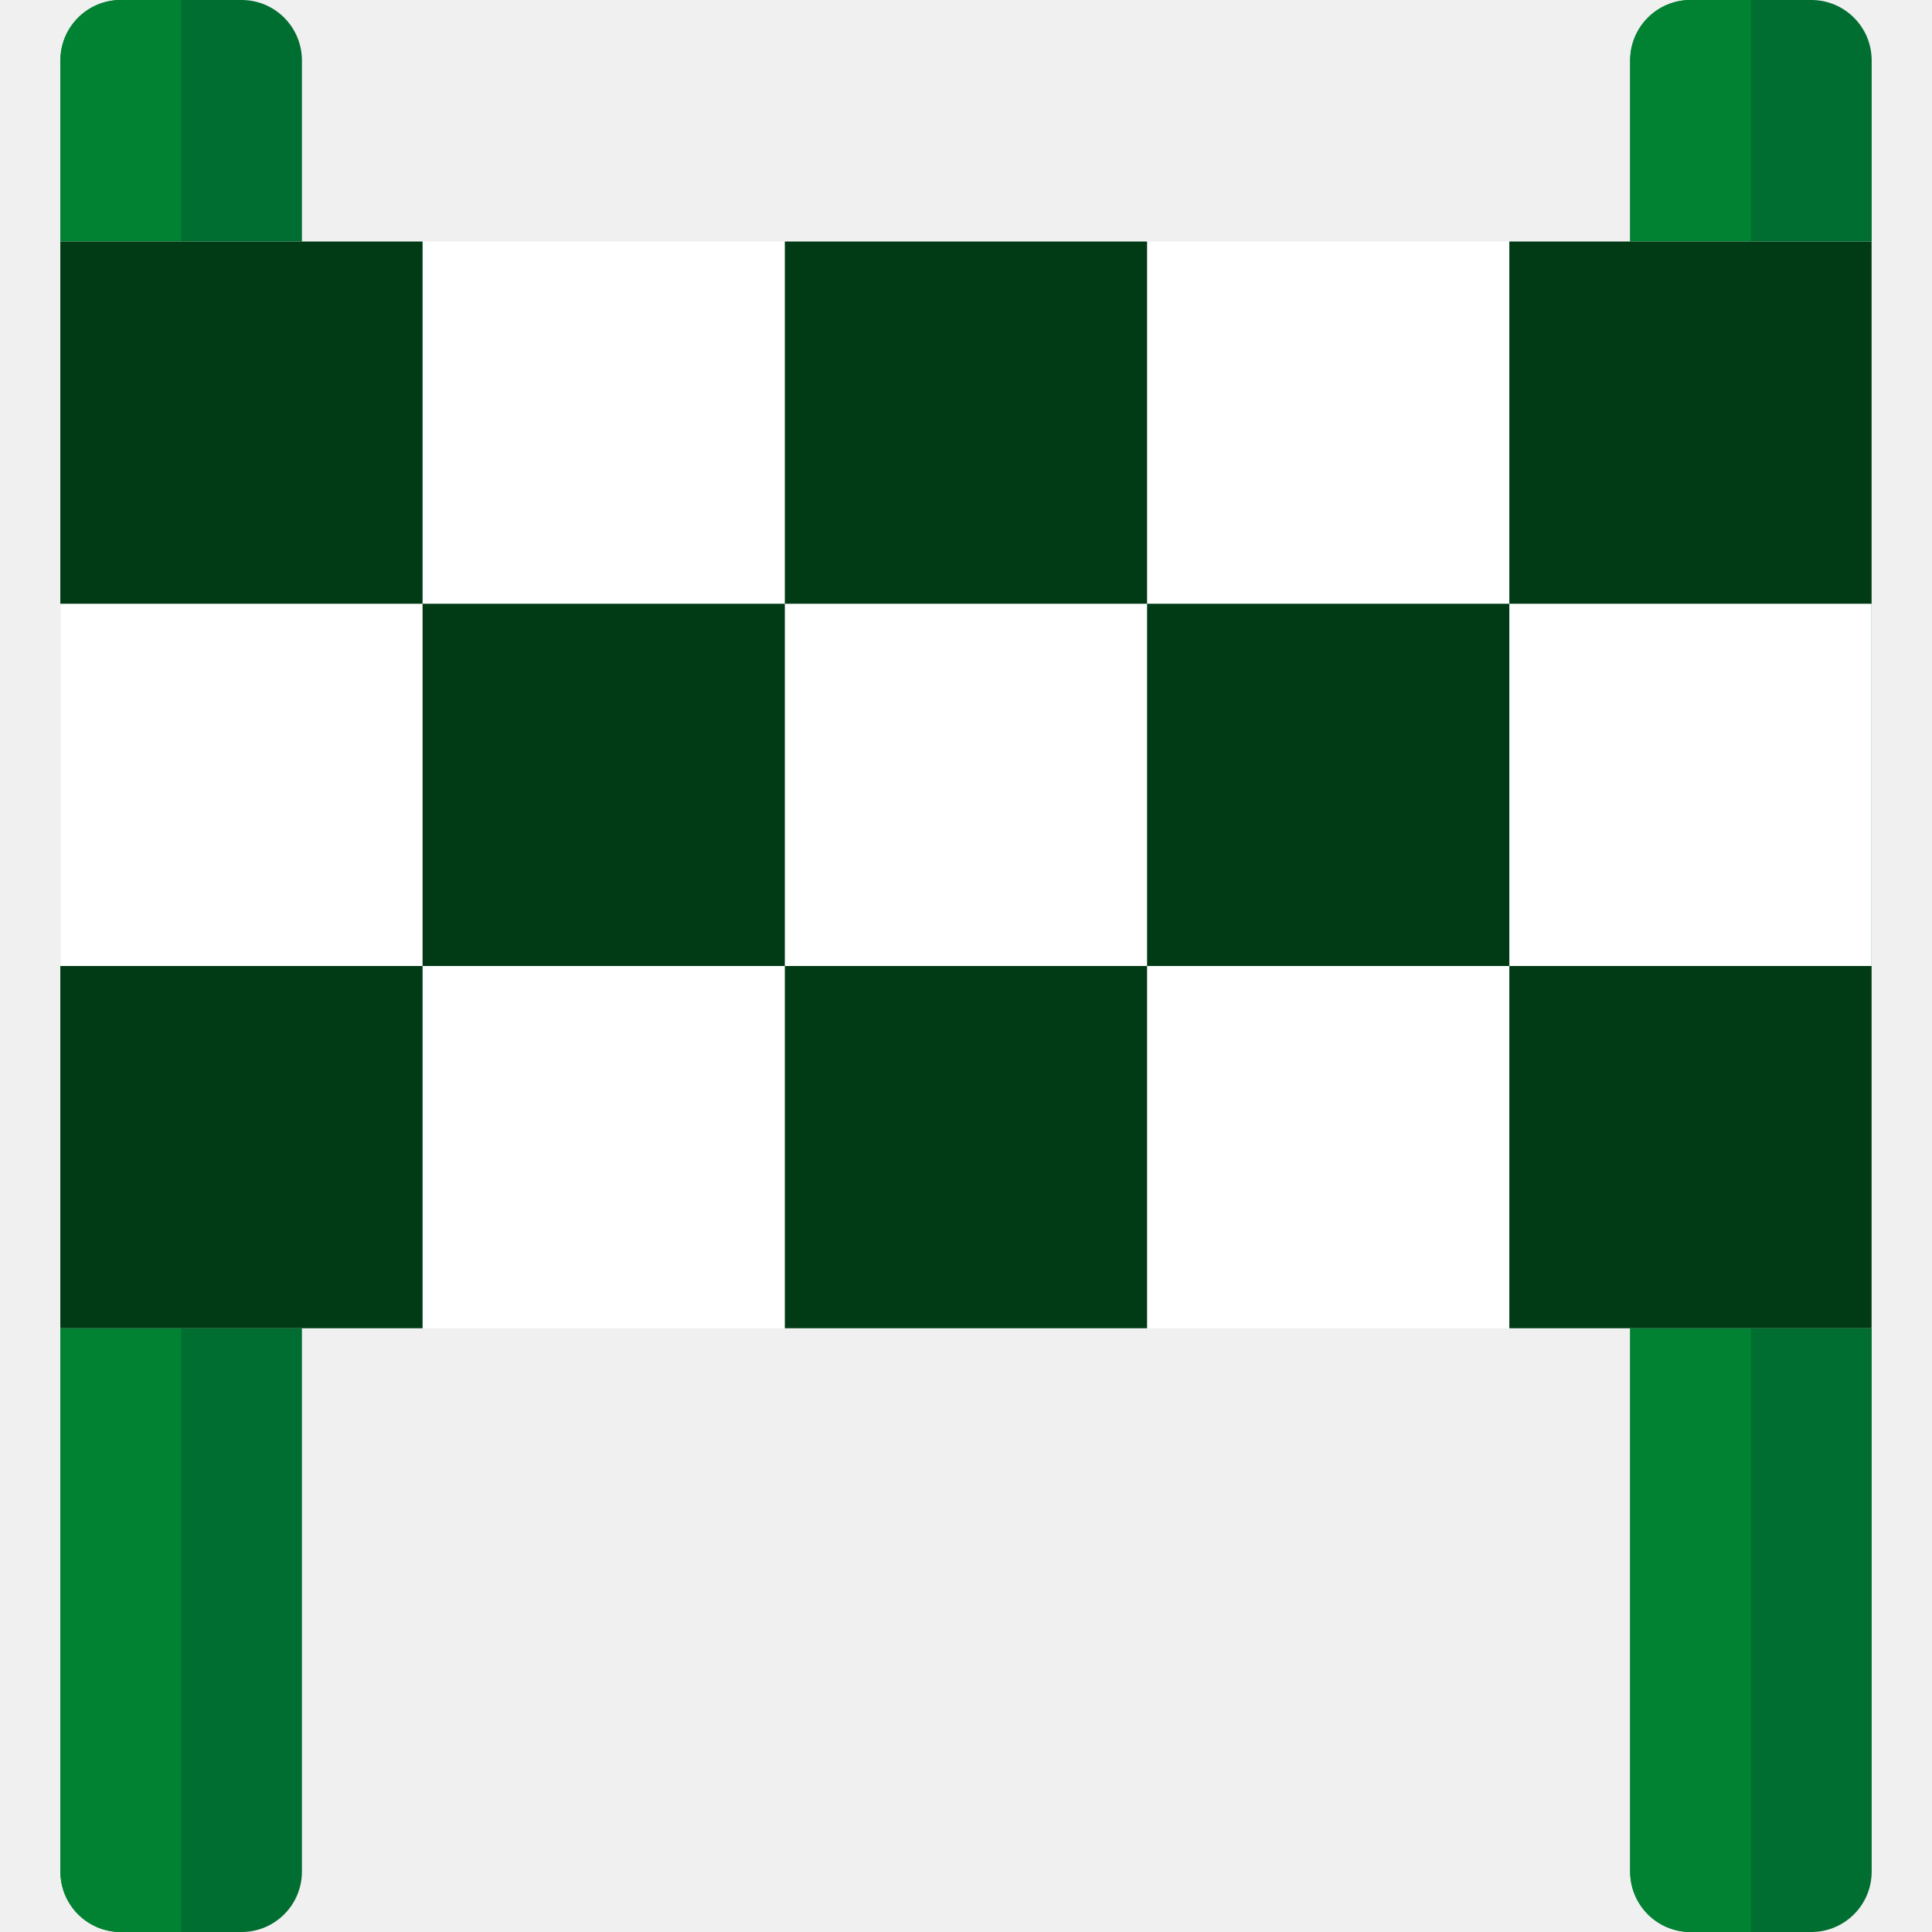
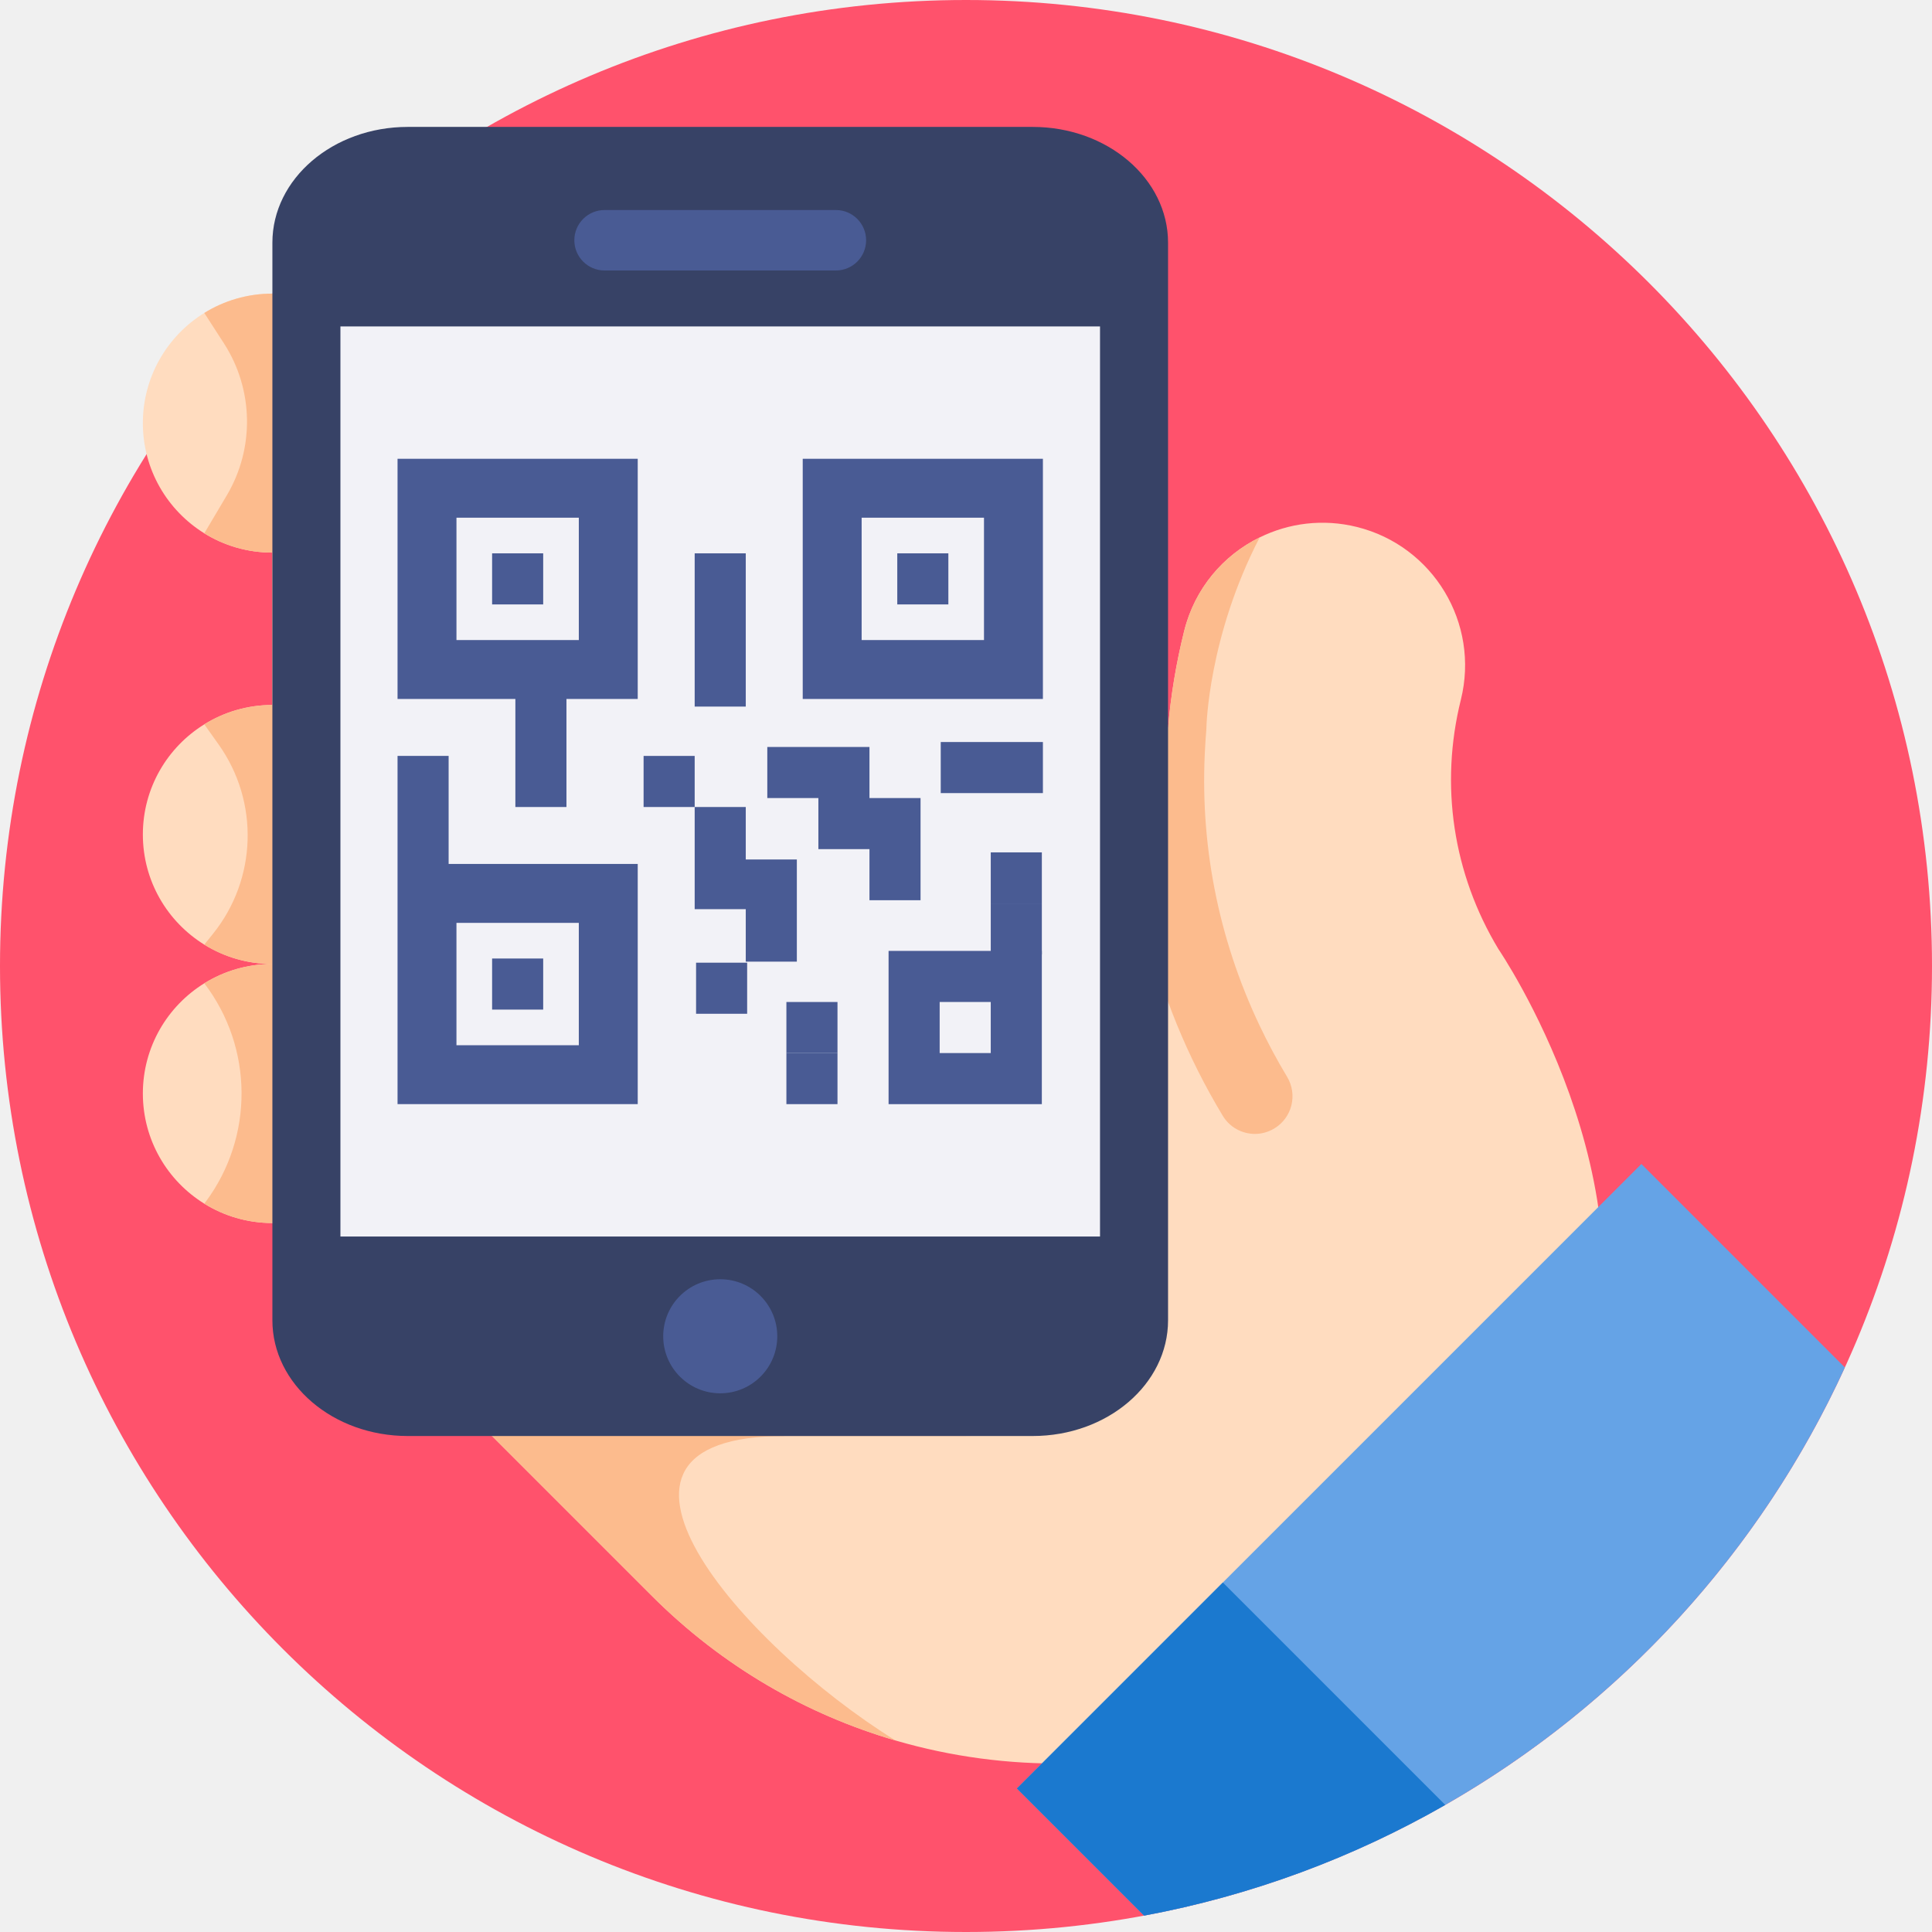
- <svg xmlns="http://www.w3.org/2000/svg" version="1.1" id="Layer_1" x="0px" y="0px" viewBox="0 0 481.882 481.882" style="enable-background:new 0 0 481.882 481.882;" xml:space="preserve">
-   <path style="fill:#006E31;" d="M75.305,15.059C75.305,6.746,68.559,0,60.247,0H30.129C21.816,0,15.07,6.746,15.07,15.059v451.765  c0,8.312,6.746,15.059,15.059,15.059h30.118c8.312,0,15.059-6.746,15.059-15.059V15.059z" />
-   <path style="fill:#008232;" d="M45.188,0H30.129C21.816,0,15.07,6.746,15.07,15.059v451.765c0,8.312,6.746,15.059,15.059,15.059  h15.059V0z" />
-   <path style="fill:#006E31;" d="M466.835,15.059C466.835,6.746,460.088,0,451.776,0h-30.118C413.346,0,406.6,6.746,406.6,15.059  v451.765c0,8.312,6.746,15.059,15.059,15.059h30.118c8.312,0,15.059-6.746,15.059-15.059V15.059z" />
-   <path style="fill:#008232;" d="M436.717,0h-15.059C413.346,0,406.6,6.746,406.6,15.059v451.765c0,8.312,6.746,15.059,15.059,15.059  h15.059V0z" />
-   <rect x="15.048" y="60.235" style="fill:#FFFFFF;" width="451.765" height="271.059" />
+ <svg xmlns="http://www.w3.org/2000/svg" version="1.1" id="Capa_1" x="0px" y="0px" viewBox="0 0 512 512" style="enable-background:new 0 0 512 512;" xml:space="preserve">
+   <circle style="fill:#FF526C;" cx="256" cy="256" r="256" />
+   <path style="fill:#FFDCBF;" d="M419.352,371.063c-4.263,11.776-10.156,22.956-17.408,33.301  c-38.201,54.502-105.388,74.198-164.624,56.884c-23.552-6.875-45.861-19.613-64.575-38.327l-56.55-56.55l-6.28-6.029l-37.731-36.227  c-6.625,0-12.8-1.881-18.045-5.13c-9.77-6.04-16.28-16.865-16.28-29.194c0-12.34,6.51-23.165,16.28-29.205  c5.245-3.239,11.421-5.12,18.045-5.12c-6.625,0-12.8-1.881-18.045-5.13c-9.77-6.04-16.28-16.854-16.28-29.184  c0-12.34,6.51-23.155,16.28-29.194c5.245-3.25,11.421-5.13,18.045-5.13v-40.385c-6.625,0-12.8-1.86-18.045-5.11  c-9.77-6.05-16.28-16.865-16.28-29.194c0-12.34,6.51-23.165,16.28-29.205c5.245-3.239,11.421-5.12,18.045-5.12l219.314,106.339  l8.495,4.106l9.561,4.639c0.721-8.589,2.142-17.168,4.263-25.684c2.8-11.254,10.355-20.072,20.02-24.795  c7.701-3.803,16.75-5.005,25.746-2.769c20.25,5.026,32.59,25.527,27.564,45.767c-5.632,22.643-2.1,46.132,9.958,66.111  C397.106,251.527,439.874,314.116,419.352,371.063z" />
  <g>
-     <rect x="15.048" y="60.235" style="fill:#003B15;" width="90.353" height="90.353" />
-     <rect x="195.753" y="60.235" style="fill:#003B15;" width="90.353" height="90.353" />
-     <rect x="376.459" y="60.235" style="fill:#003B15;" width="90.353" height="90.353" />
-     <rect x="105.4" y="150.588" style="fill:#003B15;" width="90.353" height="90.353" />
-     <rect x="286.106" y="150.588" style="fill:#003B15;" width="90.353" height="90.353" />
-     <rect x="15.048" y="240.941" style="fill:#003B15;" width="90.353" height="90.353" />
-     <rect x="195.753" y="240.941" style="fill:#003B15;" width="90.353" height="90.353" />
-     <rect x="376.459" y="240.941" style="fill:#003B15;" width="90.353" height="90.353" />
+     <path style="fill:#FCBB8D;" d="M237.32,461.248c-23.552-6.875-45.861-19.613-64.575-38.327l-56.55-56.55l-6.28-6.029l98.022,20.219   C148.347,380.561,196.245,435.711,237.32,461.248z" />
+     <path style="fill:#FCBB8D;" d="M337.693,299.06c-1.609,0.969-3.376,1.439-5.127,1.439c-3.376,0-6.68-1.723-8.546-4.843   c-18.9-31.377-27.276-67.085-24.256-103.262c0.015-0.698,0.071-2.109,0.228-4.13l9.558,4.629c0.726-8.589,2.15-17.163,4.273-25.68   c2.792-11.251,10.355-20.068,20.012-24.798c-13.659,26.321-14.129,50.278-14.129,50.563l-0.043,0.769   c-0.114,1.31-0.2,2.621-0.271,3.917c-1.553,25.552,3.361,50.762,14.3,73.878c2.221,4.7,4.686,9.315,7.406,13.83   C343.932,290.101,342.422,296.226,337.693,299.06z" />
+     <path style="fill:#FCBB8D;" d="M291.502,184.148V349.88c0,16.949-16.052,30.679-35.879,30.679H130.385l-14.187-14.187   l-44.011-42.259c-6.623,0-12.804-1.88-18.045-5.127l0.367-0.493c12.81-17.221,12.661-40.846-0.367-57.904l0,0   c5.241-3.248,11.423-5.127,18.045-5.127c-6.623,0-12.804-1.88-18.045-5.127l2.331-2.903c11.641-14.495,12.246-34.955,1.482-50.111   l-3.813-5.368c5.241-3.248,11.423-5.127,18.045-5.127v-40.379c-6.623,0-12.804-1.866-18.045-5.114l5.967-10.067   c7.401-12.484,7.103-28.082-0.768-40.276l-5.199-8.054c5.241-3.248,11.423-5.127,18.045-5.127L291.502,184.148z" />
+   </g>
+   <path style="fill:#374266;" d="M72.187,150.285V64.323c0-16.945,16.062-30.689,35.879-30.689h165.603  c19.818,0,35.879,13.744,35.879,30.689V349.88c0,16.945-16.062,30.679-35.879,30.679H108.065c-19.816,0-35.879-13.734-35.879-30.679  v-18.965C72.187,330.915,72.187,150.285,72.187,150.285z" />
+   <rect x="90.216" y="86.507" style="fill:#F2F2F7;" width="201.3" height="241.183" />
+   <path style="fill:#65A3E6;" d="M488.911,362.39c-22.329,48.828-59.57,89.412-105.9,115.931  c-24.377,13.96-51.273,24.022-79.83,29.341l-33.698-33.698l165.501-165.501L488.911,362.39z" />
+   <g>
+     <path style="fill:#495B94;" d="M221.517,71.682h-61.301c-4.424,0-8.011-3.586-8.011-8.011l0,0c0-4.424,3.586-8.011,8.011-8.011   h61.301c4.424,0,8.011,3.586,8.011,8.011l0,0C229.529,68.096,225.941,71.682,221.517,71.682z" />
+     <circle style="fill:#495B94;" cx="190.872" cy="354.126" r="15.114" />
+   </g>
+   <path style="fill:#1B79CF;" d="M383.01,478.322c-24.377,13.96-51.273,24.022-79.83,29.341l-33.698-33.698l54.585-54.585  L383.01,478.322z" />
+   <g>
+     <rect x="130.414" y="146.641" style="fill:#495B94;" width="13.537" height="13.538" />
+     <rect x="130.414" y="254.015" style="fill:#495B94;" width="13.537" height="13.537" />
+     <path style="fill:#495B94;" d="M212.73,121.583v63.652h63.651v-63.652H212.73z M260.768,169.621h-32.426v-32.426h32.426V169.621z" />
+     <rect x="237.787" y="146.641" style="fill:#495B94;" width="13.538" height="13.537" />
+     <polygon style="fill:#495B94;" points="197.635,227.402 197.635,213.866 184.098,213.866 184.098,227.402 184.098,240.939    197.635,240.939 197.635,241.31 197.635,254.846 211.173,254.846 211.173,241.31 211.173,227.772 197.635,227.772  " />
+     <polygon style="fill:#495B94;" points="249.306,196.644 249.306,210.181 262.844,210.181 276.381,210.181 276.381,196.644    262.844,196.644  " />
+     <rect x="184.466" y="255.122" style="fill:#495B94;" width="13.537" height="13.537" />
+     <rect x="170.559" y="200.328" style="fill:#495B94;" width="13.538" height="13.538" />
+     <rect x="262.562" y="225.886" style="fill:#495B94;" width="13.538" height="13.538" />
+     <rect x="262.562" y="239.417" style="fill:#495B94;" width="13.538" height="13.538" />
+     <rect x="208.405" y="265.54" style="fill:#495B94;" width="13.538" height="13.538" />
+     <rect x="208.405" y="279.071" style="fill:#495B94;" width="13.538" height="13.538" />
+     <path style="fill:#495B94;" d="M262.559,251.998h-13.538h-13.538v13.538v13.538v13.538h13.538h13.538h13.538v-13.538v-13.538   v-13.538H262.559z M262.559,279.073h-13.538v-13.538h13.538V279.073z" />
+     <polygon style="fill:#495B94;" points="230.418,197.955 216.88,197.955 203.343,197.955 203.343,211.492 216.88,211.492    216.88,225.029 230.418,225.029 230.418,238.567 243.954,238.567 243.954,225.029 243.954,211.492 230.418,211.492  " />
+     <path style="fill:#495B94;" d="M136.579,200.328v13.538h13.537v-13.538v-15.094h18.889v-63.652h-63.651v63.652h31.226V200.328z    M120.967,137.195h32.426v32.426h-32.426V137.195z" />
+     <path style="fill:#495B94;" d="M118.891,200.328h-13.537v28.631v5.77v57.882h63.651v-63.652h-50.114V200.328z M120.966,244.572   h32.426v32.426h-32.426C120.966,276.998,120.966,244.572,120.966,244.572z" />
+     <polygon style="fill:#495B94;" points="197.635,173.714 197.635,160.178 197.635,146.641 184.098,146.641 184.098,160.178    184.098,173.714 184.098,187.251 197.635,187.251  " />
  </g>
  <g>
</g>
  <g>
</g>
  <g>
</g>
  <g>
</g>
  <g>
</g>
  <g>
</g>
  <g>
</g>
  <g>
</g>
  <g>
</g>
  <g>
</g>
  <g>
</g>
  <g>
</g>
  <g>
</g>
  <g>
</g>
  <g>
</g>
</svg>
